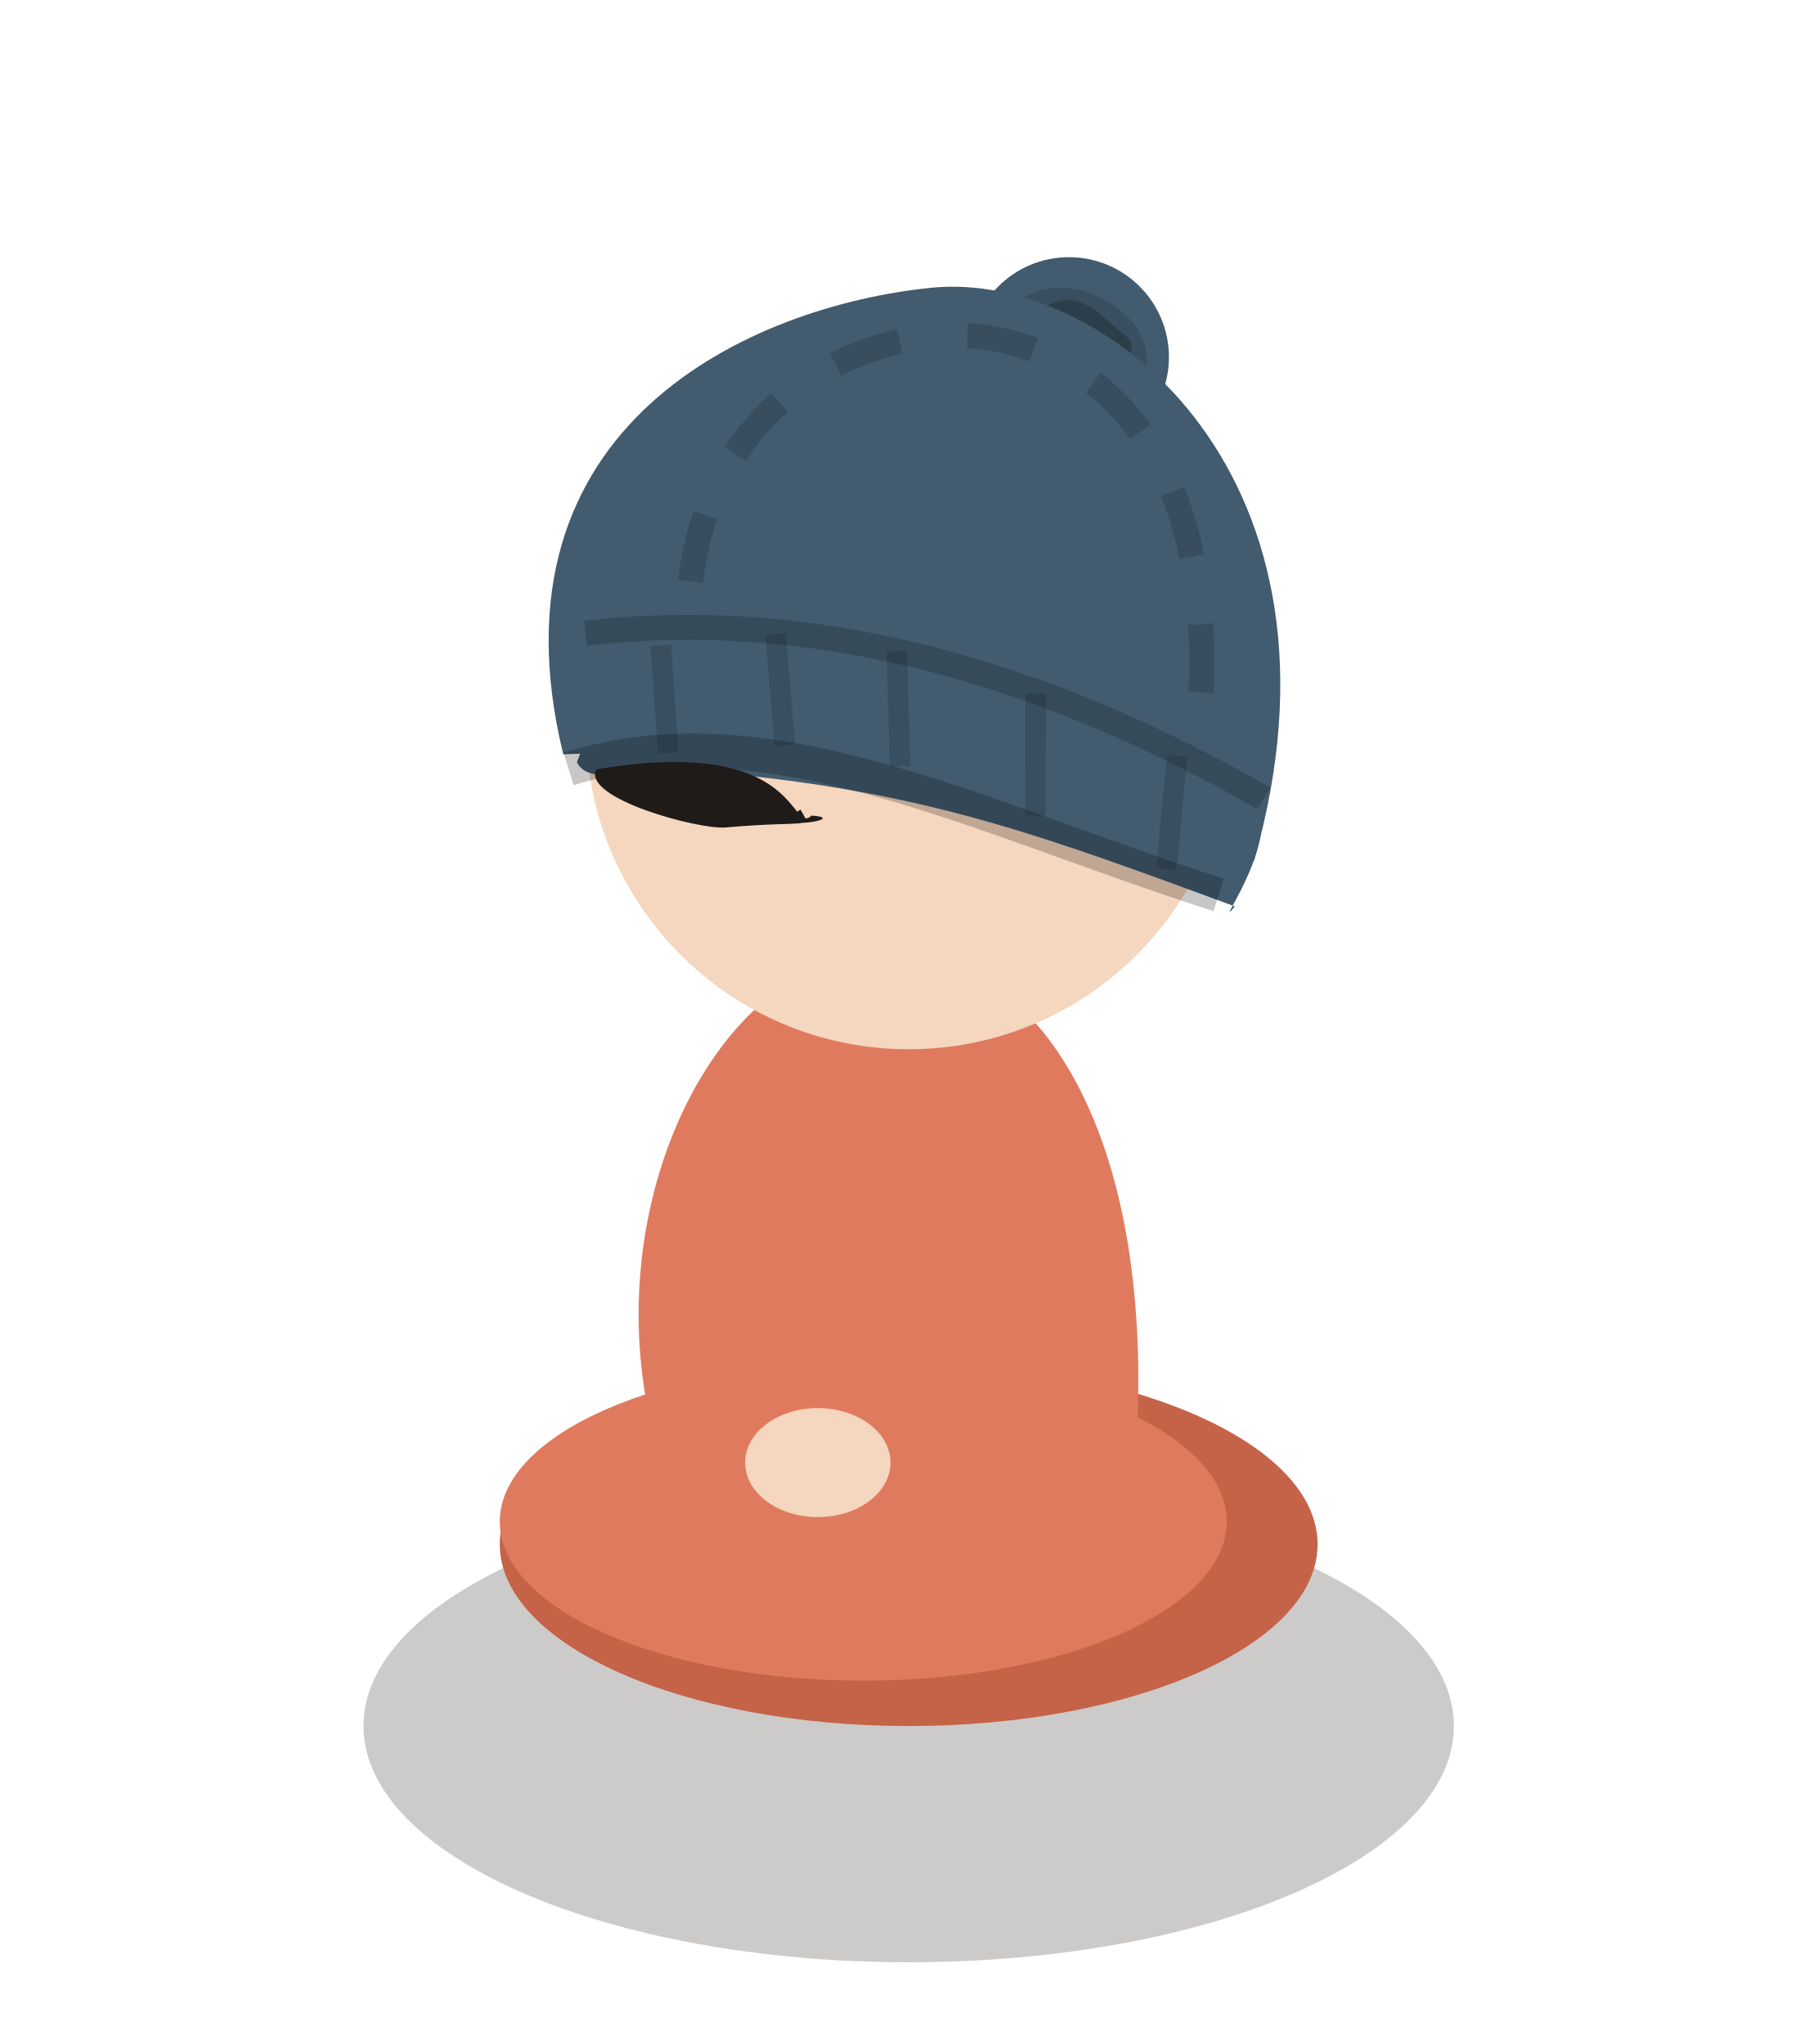
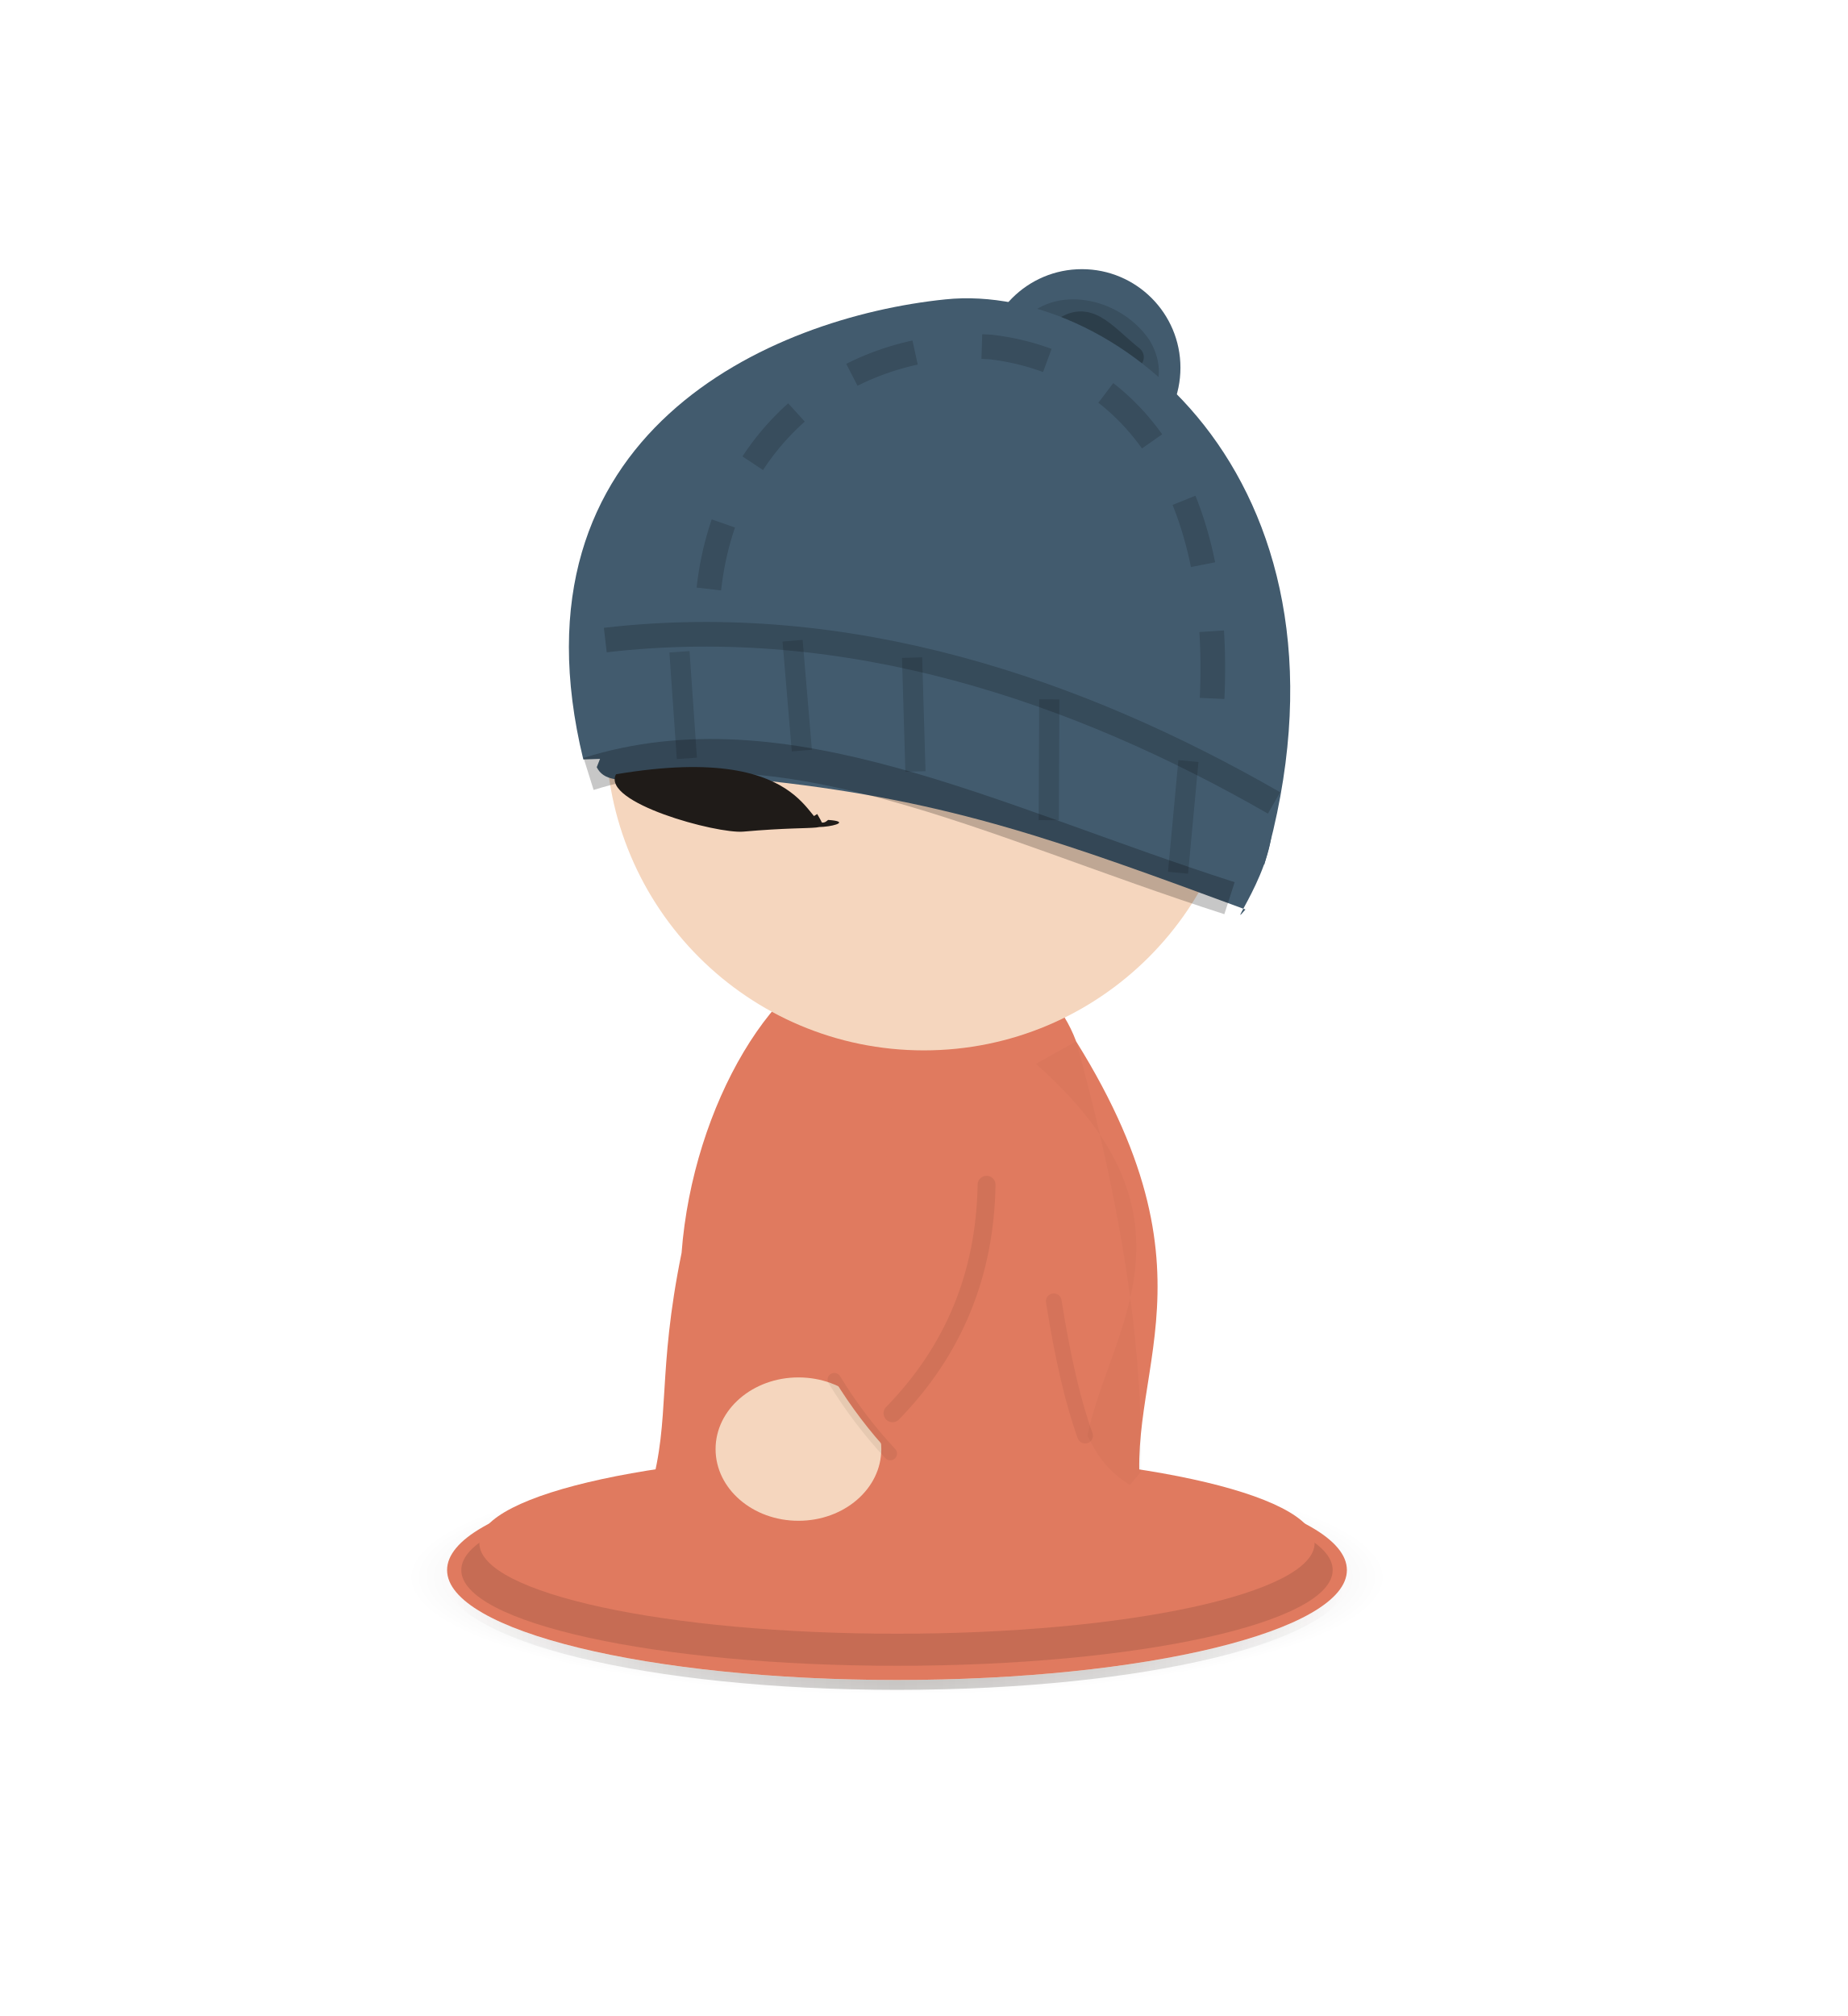
- <svg xmlns="http://www.w3.org/2000/svg" viewBox="-20 -30 40 45" width="200" height="225">
-   <ellipse cx="0" cy="8" rx="12" ry="5.2" fill="#1b120a" opacity="0.22" />
-   <ellipse cx="0" cy="4" rx="9" ry="4" fill="#c56349" />
-   <ellipse cx="-1" cy="3.5" rx="8" ry="3.5" fill="#e07a5f" />
-   <path d="M-5.5,2 C-7.0,-3 -4.5,-8.5 -1.0,-9 C2.5,-9.5 5.5,-5.5 5.0,2 Z" fill="#e07a5f" />
-   <path d="M-2.2,-5.5 Q-4.2,-1.5 -2.0,2.0" stroke="#e07a5f" stroke-width="2.5" stroke-linecap="round" fill="none" opacity="0.9" />
-   <ellipse cx="-2.0" cy="2.2" rx="1.6" ry="1.2" fill="#f5d6be" />
-   <g id="left-head">
-     <circle cx="0" cy="-14" r="7.1" fill="#f5d6be" />
-     <circle cx="3.528" cy="-22.138" r="2.2" fill="#425b6e" />
-     <path d="M 2.239 -23.226 C 3.039 -24.026 4.439 -23.65 5.039 -22.75 C 5.639 -21.75 4.839 -20.826 3.839 -20.826 C 2.739 -20.826 1.939 -21.826 2.239 -23.226 Z" fill="rgba(0,0,0,0.14)" />
-     <path d="M 2.969 -22.891 C 3.635 -23.491 3.993 -22.906 4.66 -22.373 M 2.816 -21.538 C 3.482 -20.871 4.082 -20.871 4.616 -21.538" stroke="rgba(0,0,0,0.22)" stroke-width="0.5" stroke-linecap="round" fill="none" />
-     <path d="M -7.603 -13.394 C -9.375 -20.675 -3.422 -23.264 0.485 -23.664 C 4.392 -24.064 10.006 -19.44 7.599 -11.044 C 3.999 -12.544 -0.003 -13.694 -7.603 -13.394 Z" fill="#425b6e" />
-     <path d="M-4.8,-17.2 C-4.4,-20.8 -1.5,-22.8 1.5,-22.6 C4.8,-22.2 6.8,-19.2 6.4,-14.2" stroke="rgba(0,0,0,0.16)" stroke-width="0.55" stroke-dasharray="1.5 1.5" fill="none" />
-     <path d="M -7.303 -13.221 C -5.177 -18.749 -2 -16.6 3 -15.2 C 5.5 -14.4 7.288 -13.401 7.688 -12.401 C 8.145 -11.357 6.652 -9.425 7.179 -10.045 C 3.092 -11.554 0.628 -12.459 -3.412 -12.907 C -5.928 -13.186 -7.003 -12.621 -7.303 -13.221 Z" fill="#425b6e" />
-     <path d="M -7.485 -13.071 C -3.113 -14.442 1.439 -12.028 6.823 -10.297" stroke="rgba(0,0,0,0.22)" stroke-width="0.75" fill="none" />
-     <path d="M -7.112 -16.059 C -1.687 -16.688 3.437 -14.942 7.818 -12.423" stroke="rgba(0,0,0,0.18)" stroke-width="0.55" fill="none" />
-     <line x1="-5.456" y1="-15.797" x2="-5.291" y2="-13.418" stroke="rgba(0,0,0,0.14)" stroke-width="0.45" />
-     <line x1="-2.724" y1="-13.592" x2="-2.931" y2="-16.044" stroke="rgba(0,0,0,0.14)" stroke-width="0.45" />
-     <line x1="-0.188" y1="-13.125" x2="-0.263" y2="-15.667" stroke="rgba(0,0,0,0.14)" stroke-width="0.45" />
-     <line x1="2.8" y1="-14.735" x2="2.788" y2="-12.039" stroke="rgba(0,0,0,0.14)" stroke-width="0.45" />
-     <line x1="5.906" y1="-13.358" x2="5.674" y2="-10.865" stroke="rgba(0,0,0,0.14)" stroke-width="0.45" />
-     <path d="M -6.873 -13.063 C -7.207 -12.431 -4.624 -11.731 -4.031 -11.783 C -2.144 -11.949 -2.13 -11.731 -2.381 -12.176 C -3.259 -11.654 -1.213 -11.98 -2.137 -12.044 C -2.63 -11.596 -2.334 -13.829 -6.873 -13.063 Z" fill="#1f1b18" />
+ <svg xmlns="http://www.w3.org/2000/svg" viewBox="-22 -40 44 48" width="220" height="240" role="img" aria-label="经典短发毛线帽小人坐姿 SW">
+   <g data-character-pose="seated" data-facing="SW" data-seated-height="34.3" transform="scale(1.066667) translate(0,-7.154)">
+     <g>
+       <g data-seated-side-body="true">
+         <defs>
+           <linearGradient id="seated-left-seated-contact-_R_2_-rim" x1="0%" y1="50%" x2="100%" y2="50%">
+             <stop offset="0" stop-color="#1b120a" stop-opacity="0" />
+             <stop offset="0.25" stop-color="#1b120a" stop-opacity="0.15" />
+             <stop offset="0.5" stop-color="#1b120a" stop-opacity="0.22" />
+             <stop offset="0.75" stop-color="#1b120a" stop-opacity="0.15" />
+             <stop offset="1" stop-color="#1b120a" stop-opacity="0" />
+           </linearGradient>
+           <radialGradient id="seated-left-seated-contact-_R_2_-soft">
+             <stop offset="0" stop-color="#1b120a" stop-opacity="0.15" />
+             <stop offset="0.65" stop-color="#1b120a" stop-opacity="0.09" />
+             <stop offset="1" stop-color="#1b120a" stop-opacity="0" />
+           </radialGradient>
+         </defs>
+         <ellipse data-seated-ground-shadow="true" cx="-0.6" cy="4.86" rx="10.9" ry="2.62" fill="url(#seated-left-seated-contact-_R_2_-soft)" />
+         <path data-seated-contact-shadow="true" d="M9.444,4.7 A10.044,2.454 0 0 1 -10.644,4.7         L-10.644,4.92 A10.044,2.454 0 0 0 9.444,4.92 Z" fill="url(#seated-left-seated-contact-_R_2_-rim)" />
+         <path d="M-2.1,-7.5 Q-3.7,-5.8 -3.5,-3.7 Q-3.9,-1.9 -5.1,0.8       L-3.4,1.8 Q-1.6,-0.3 -1.6,-3.2 L-0.9,-6.3 Z" fill="#e07a5f" />
+         <ellipse data-robe-hem="true" cx="-0.6" cy="4.7" rx="10.044" ry="2.454" fill="#e07a5f" />
+         <ellipse cx="-0.6" cy="4.7" rx="9.727" ry="2.137" fill="#1b120a" opacity="0.13" />
+         <ellipse cx="-0.6" cy="4.1" rx="9.323" ry="2.021" fill="#e07a5f" />
+         <path d="M-1.4,-9.1 C-3.3,-8.8 -5.159,-5.68 -5.409,-2.38       C-5.959,0.32 -5.65,1.3 -6.1,2.9 C-4.9,5.2 1.45,5.6 4.95,3.6       C4.2,0.5 6.837,-1.586 3.4,-7.1 C2.8,-8.7 1.2,-9.367 -1.4,-9.1 Z" fill="#e07a5f" />
+         <path d="M2.5,-6.6 C6.402,-3.162 4.127,-0.639 3.652,1.7       C3.852,2.1 4.067,2.467 4.6,2.8 L4.85,2.5       C4.862,0.771 4.778,-2.093 3.4,-7.1 L2.5,-6.6 Z" fill="#1b120a" opacity="0.03" />
+         <path d="M2.9,-1.3 Q3.2,0.6 3.6,1.7" fill="none" stroke="#1b120a" stroke-opacity="0.055" stroke-width="0.35" stroke-linecap="round" />
+         <ellipse data-round-hand="true" cx="-2.8" cy="2" rx="1.85" ry="1.6" fill="#f5d6be" />
+         <path d="M0.9,-7.6 C2.3,-6.9 2.25,-4.5 1.45,-2.45       Q0.8,-0.4 -0.75,2.1 Q-1.45,1.35 -2,0.45 Q-1.05,-0.8 -0.9,-3.8       L-0.6,-6.8 Q-0.1,-7.8 0.9,-7.6 Z" fill="#e07a5f" />
+         <path d="M1.4,-3.9 Q1.35,-0.9 -0.7,1.2" fill="none" stroke="#1b120a" stroke-opacity="0.075" stroke-width="0.4" stroke-linecap="round" />
+         <path d="M-2,0.45 Q-1.45,1.35 -0.75,2.1" fill="none" stroke="#1b120a" stroke-opacity="0.07" stroke-width="0.3" stroke-linecap="round" />
+       </g>
+     </g>
+     <g id="seated-left-character-head-side" class="" transform="translate(0, 0) scale(1, 1)">
+       <circle cx="0" cy="-14" r="7.1" fill="#f5d6be" />
+       <g id="seated-left-knit-beanie-side-view">
+         <g id="seated-left-beanie-pompom-side">
+           <circle cx="3.528" cy="-22.138" r="2.2" fill="#425b6e" />
+           <path d="M 2.239 -23.226 C 3.039 -24.026 4.439 -23.65 5.039 -22.75 C 5.639 -21.75 4.839 -20.826 3.839 -20.826 C 2.739 -20.826 1.939 -21.826 2.239 -23.226 Z" fill="rgba(0,0,0,0.14)" />
+           <path d="M 2.969 -22.891 C 3.635 -23.491 3.993 -22.906 4.66 -22.373 M 2.816 -21.538 C 3.482 -20.871 4.082 -20.871 4.616 -21.538" stroke="rgba(0,0,0,0.22)" stroke-width="0.5" stroke-linecap="round" fill="none" />
+         </g>
+         <path d="M -7.603 -13.394 C -9.375 -20.675 -3.422 -23.264 0.485 -23.664 C 4.392 -24.064 10.006 -19.44 7.599 -11.044 C 3.999 -12.544 -0.003 -13.694 -7.603 -13.394 Z" fill="#425b6e" />
+         <path d="M-4.8,-17.2 C-4.4,-20.8 -1.5,-22.8 1.5,-22.6 C4.8,-22.2 6.8,-19.2 6.4,-14.2" stroke="rgba(0,0,0,0.16)" stroke-width="0.55" stroke-dasharray="1.5 1.5" fill="none" />
+         <path d="M -7.303 -13.221 C -5.177 -18.749 -2 -16.6 3 -15.2 C 5.5 -14.4 7.288 -13.401 7.688 -12.401 C 8.145 -11.357 6.652 -9.425 7.179 -10.045 C 3.092 -11.554 0.628 -12.459 -3.412 -12.907 C -5.928 -13.186 -7.003 -12.621 -7.303 -13.221 Z" fill="#425b6e" />
+         <path d="M -7.485 -13.071 C -3.113 -14.442 1.439 -12.028 6.823 -10.297" stroke="rgba(0,0,0,0.22)" stroke-width="0.75" fill="none" />
+         <path d="M -7.112 -16.059 C -1.687 -16.688 3.437 -14.942 7.818 -12.423" stroke="rgba(0,0,0,0.18)" stroke-width="0.55" fill="none" />
+         <line x1="-5.456" y1="-15.797" x2="-5.291" y2="-13.418" stroke="rgba(0,0,0,0.14)" stroke-width="0.45" />
+         <line x1="-2.724" y1="-13.592" x2="-2.931" y2="-16.044" stroke="rgba(0,0,0,0.14)" stroke-width="0.45" />
+         <line x1="-0.188" y1="-13.125" x2="-0.263" y2="-15.667" stroke="rgba(0,0,0,0.14)" stroke-width="0.45" />
+         <line x1="2.8" y1="-14.735" x2="2.788" y2="-12.039" stroke="rgba(0,0,0,0.14)" stroke-width="0.45" />
+         <line x1="5.906" y1="-13.358" x2="5.674" y2="-10.865" stroke="rgba(0,0,0,0.14)" stroke-width="0.45" />
+         <path d="M -6.873 -13.063 C -7.207 -12.431 -4.624 -11.731 -4.031 -11.783 C -2.144 -11.949 -2.13 -11.731 -2.381 -12.176 C -3.259 -11.654 -1.213 -11.98 -2.137 -12.044 C -2.63 -11.596 -2.334 -13.829 -6.873 -13.063 Z" fill="#1f1b18" />
+       </g>
+     </g>
  </g>
</svg>
